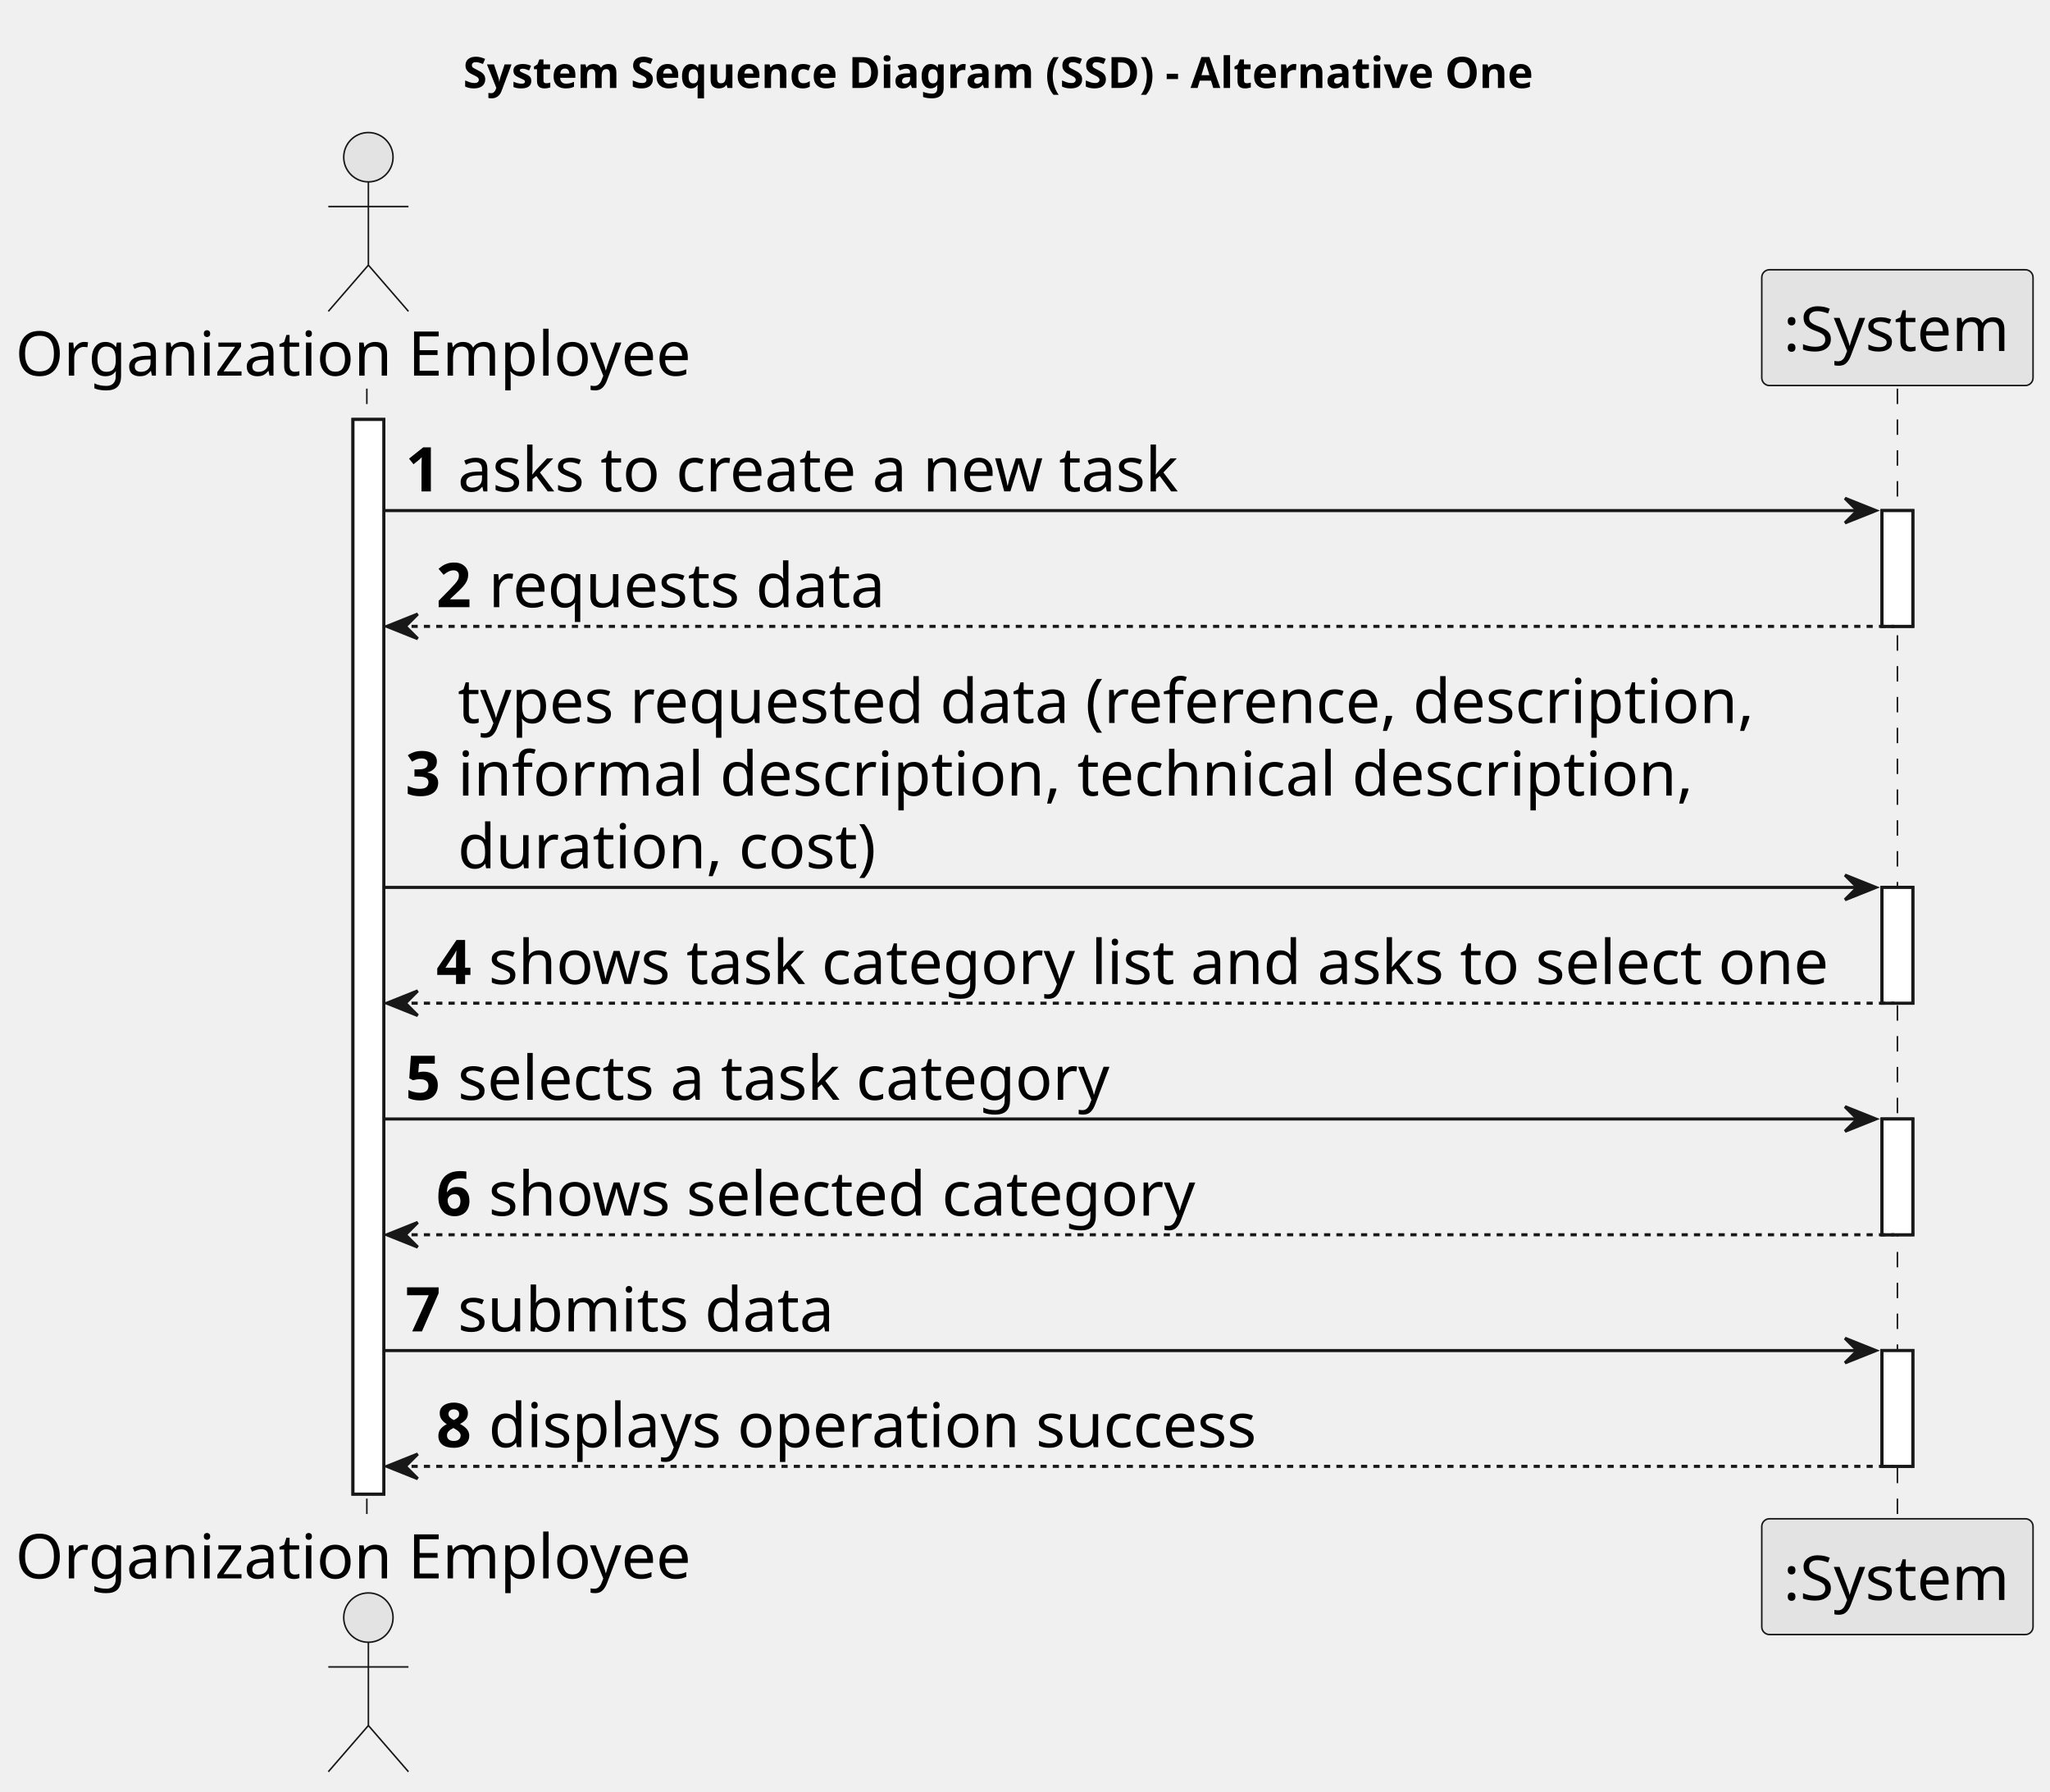
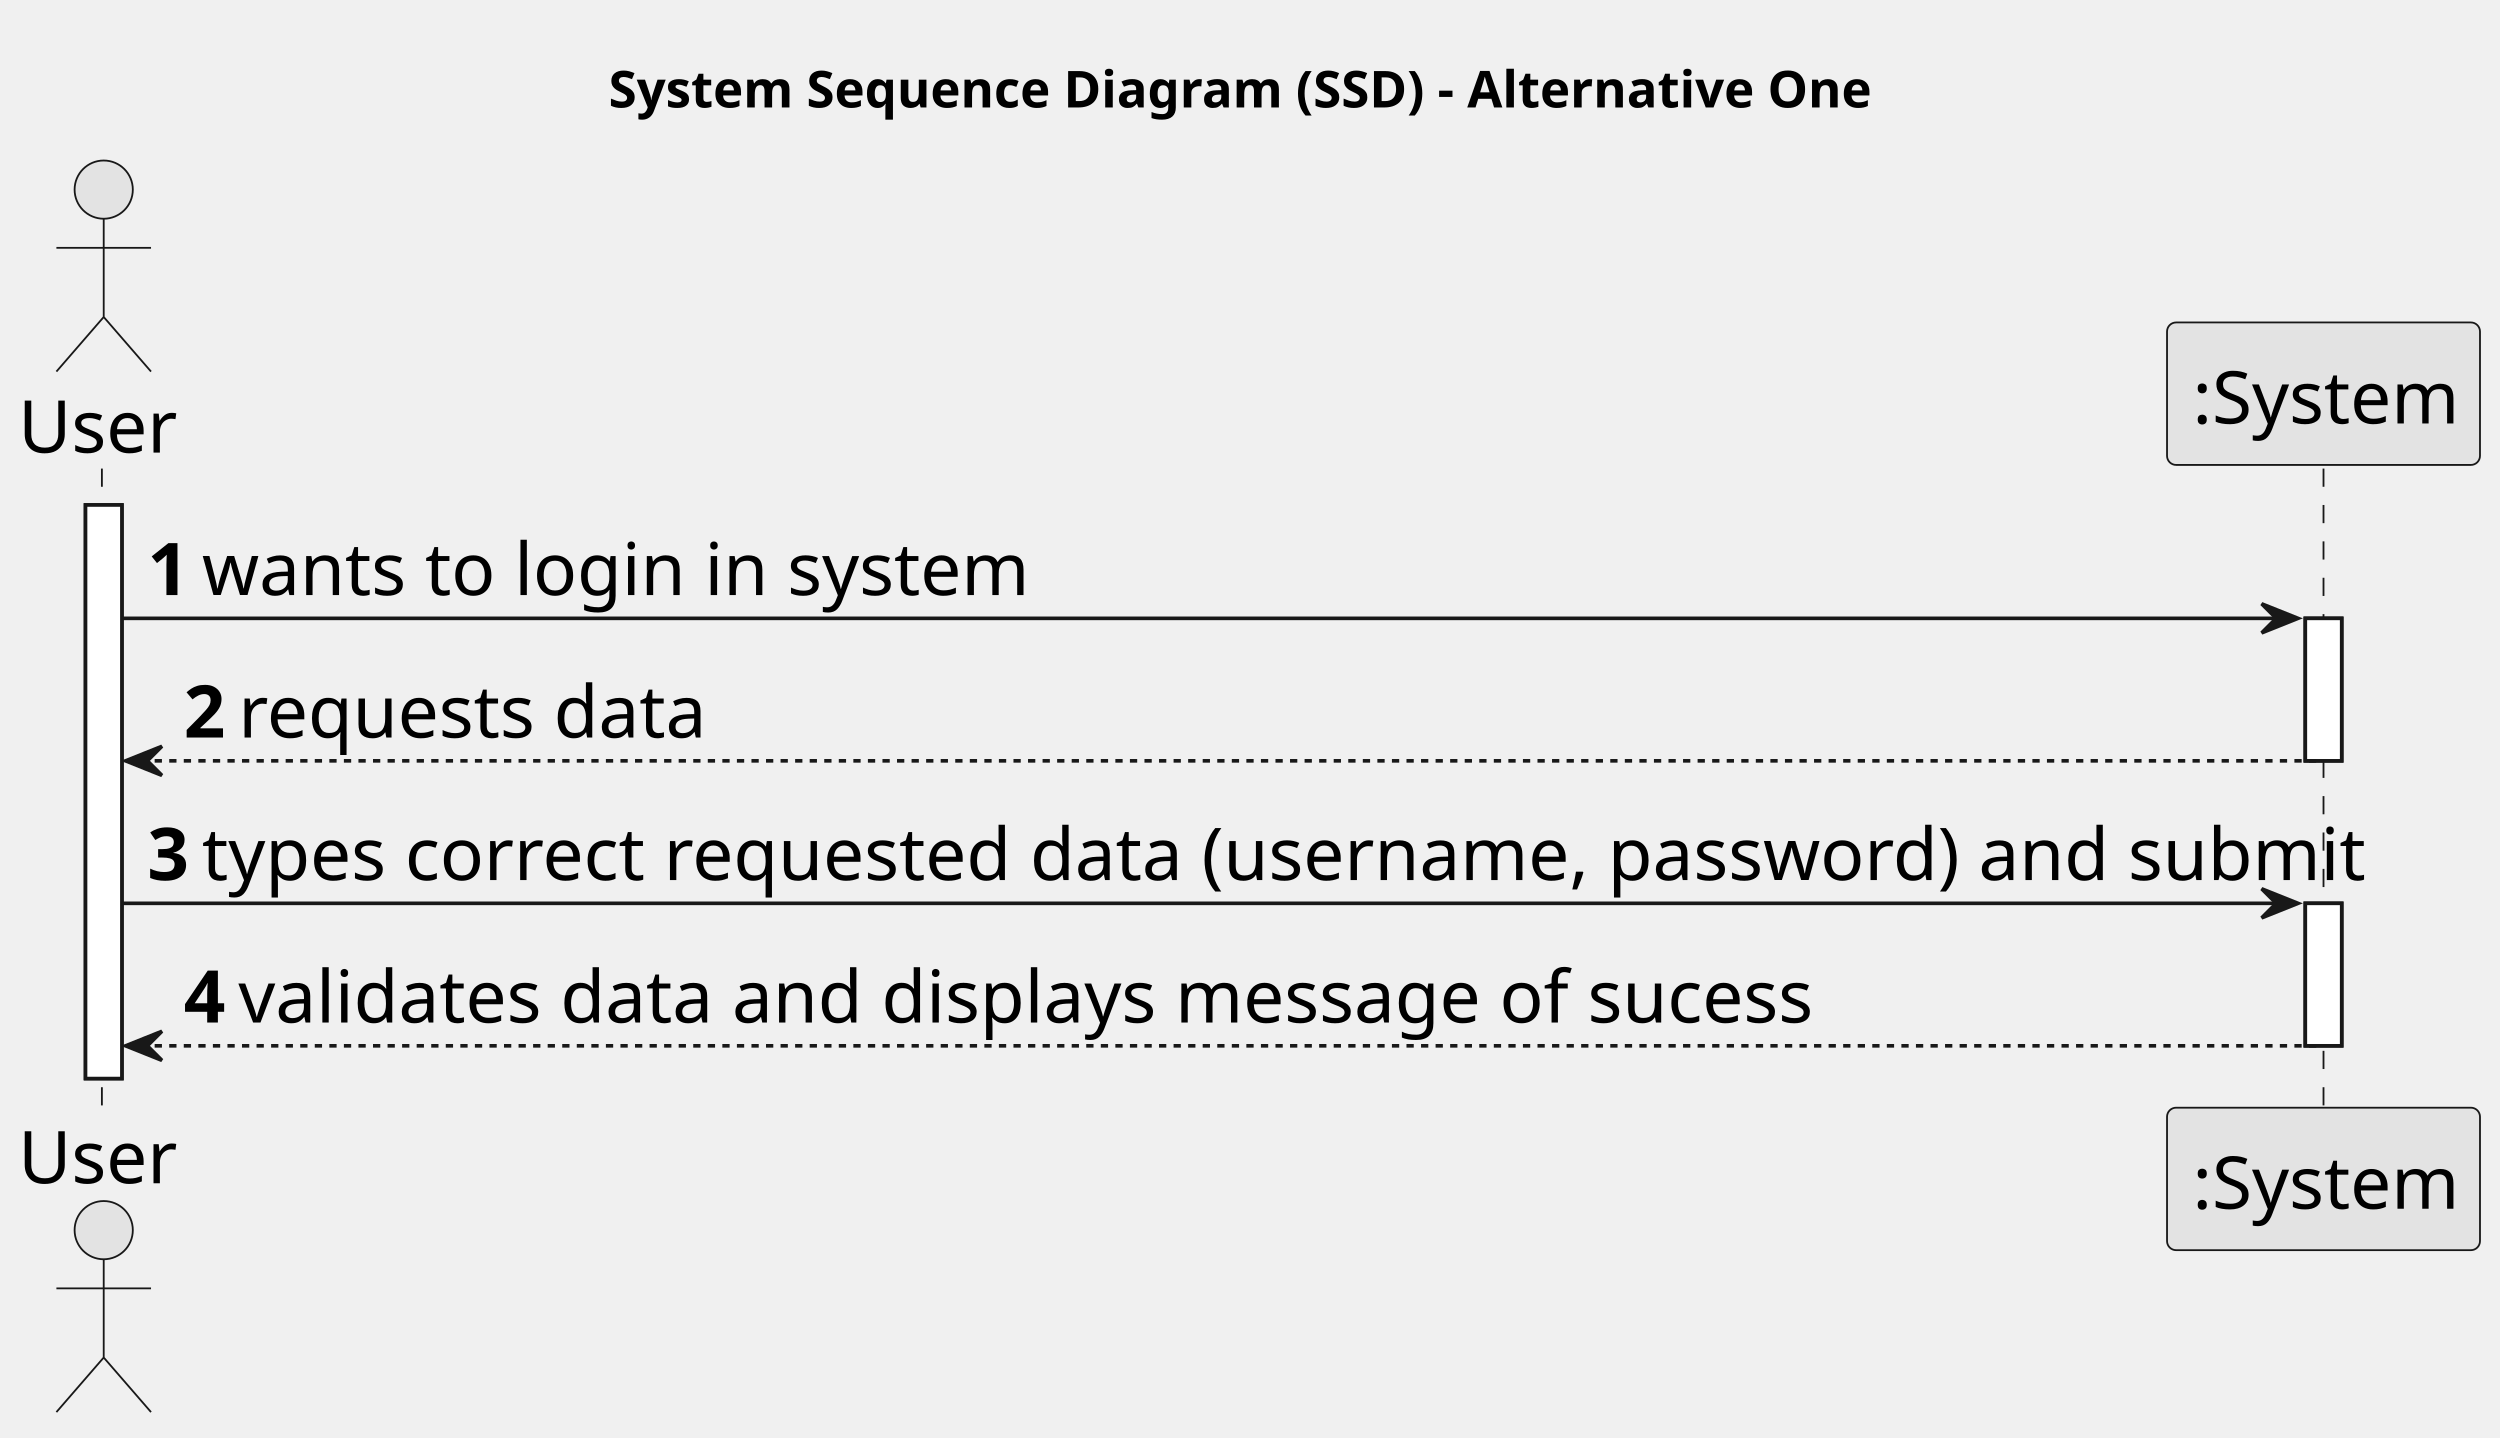
- <svg xmlns="http://www.w3.org/2000/svg" contentStyleType="text/css" height="581px" preserveAspectRatio="none" style="width:665px;height:581px;background:#FFFFFF;" version="1.1" viewBox="0 0 665 581" width="665px" zoomAndPan="magnify">
+ <svg xmlns="http://www.w3.org/2000/svg" contentStyleType="text/css" height="395px" preserveAspectRatio="none" style="width:687px;height:395px;background:#FFFFFF;" version="1.1" viewBox="0 0 687 395" width="687px" zoomAndPan="magnify">
  <defs />
  <g>
-     <text fill="#000000" font-family="sans-serif" font-size="14" font-weight="bold" lengthAdjust="spacing" textLength="363" x="150.25" y="28.535">System Sequence Diagram (SSD) - Alternative One</text>
-     <rect fill="#FFFFFF" height="348.547" style="stroke:#181818;stroke-width:1.0;" width="10" x="114.5" y="136.043" />
-     <rect fill="#FFFFFF" height="37.555" style="stroke:#181818;stroke-width:1.0;" width="10" x="610.5" y="165.598" />
-     <rect fill="#FFFFFF" height="37.555" style="stroke:#181818;stroke-width:1.0;" width="10" x="610.5" y="287.816" />
-     <rect fill="#FFFFFF" height="37.555" style="stroke:#181818;stroke-width:1.0;" width="10" x="610.5" y="362.926" />
-     <rect fill="#FFFFFF" height="37.555" style="stroke:#181818;stroke-width:1.0;" width="10" x="610.5" y="438.035" />
-     <line style="stroke:#181818;stroke-width:0.5;stroke-dasharray:5.0,5.0;" x1="119" x2="119" y1="126.043" y2="493.59" />
-     <line style="stroke:#181818;stroke-width:0.5;stroke-dasharray:5.0,5.0;" x1="615.5" x2="615.5" y1="126.043" y2="493.59" />
-     <text fill="#000000" font-family="sans-serif" font-size="20" lengthAdjust="spacing" textLength="223" x="5" y="121.824">Organization Employee</text>
-     <ellipse cx="119.5" cy="50.988" fill="#E3E3E3" rx="8" ry="8" style="stroke:#181818;stroke-width:0.5;" />
-     <path d="M119.5,58.988 L119.5,85.988 M106.5,66.988 L132.5,66.988 M119.5,85.988 L106.5,100.988 M119.5,85.988 L132.5,100.988 " fill="none" style="stroke:#181818;stroke-width:0.5;" />
-     <text fill="#000000" font-family="sans-serif" font-size="20" lengthAdjust="spacing" textLength="223" x="5" y="511.926">Organization Employee</text>
-     <ellipse cx="119.5" cy="524.644" fill="#E3E3E3" rx="8" ry="8" style="stroke:#181818;stroke-width:0.5;" />
-     <path d="M119.5,532.644 L119.5,559.644 M106.5,540.644 L132.5,540.644 M119.5,559.644 L106.5,574.644 M119.5,559.644 L132.5,574.644 " fill="none" style="stroke:#181818;stroke-width:0.5;" />
-     <rect fill="#E3E3E3" height="37.555" rx="2.5" ry="2.5" style="stroke:#181818;stroke-width:0.5;" width="88" x="571.5" y="87.488" />
-     <text fill="#000000" font-family="sans-serif" font-size="20" lengthAdjust="spacing" textLength="74" x="578.5" y="113.824">:System</text>
-     <rect fill="#E3E3E3" height="37.555" rx="2.5" ry="2.5" style="stroke:#181818;stroke-width:0.5;" width="88" x="571.5" y="492.59" />
-     <text fill="#000000" font-family="sans-serif" font-size="20" lengthAdjust="spacing" textLength="74" x="578.5" y="518.926">:System</text>
-     <rect fill="#FFFFFF" height="348.547" style="stroke:#181818;stroke-width:1.0;" width="10" x="114.5" y="136.043" />
-     <rect fill="#FFFFFF" height="37.555" style="stroke:#181818;stroke-width:1.0;" width="10" x="610.5" y="165.598" />
-     <rect fill="#FFFFFF" height="37.555" style="stroke:#181818;stroke-width:1.0;" width="10" x="610.5" y="287.816" />
-     <rect fill="#FFFFFF" height="37.555" style="stroke:#181818;stroke-width:1.0;" width="10" x="610.5" y="362.926" />
-     <rect fill="#FFFFFF" height="37.555" style="stroke:#181818;stroke-width:1.0;" width="10" x="610.5" y="438.035" />
-     <polygon fill="#181818" points="598.5,161.598,608.5,165.598,598.5,169.598,602.5,165.598" style="stroke:#181818;stroke-width:1.0;" />
-     <line style="stroke:#181818;stroke-width:1.0;" x1="124.5" x2="604.5" y1="165.598" y2="165.598" />
-     <text fill="#000000" font-family="sans-serif" font-size="20" font-weight="bold" lengthAdjust="spacing" textLength="13" x="131.5" y="159.379">1</text>
-     <text fill="#000000" font-family="sans-serif" font-size="20" lengthAdjust="spacing" textLength="239" x="148.5" y="159.379">asks to create a new task</text>
-     <polygon fill="#181818" points="135.5,199.152,125.5,203.152,135.5,207.152,131.5,203.152" style="stroke:#181818;stroke-width:1.0;" />
-     <line style="stroke:#181818;stroke-width:1.0;stroke-dasharray:2.0,2.0;" x1="129.5" x2="614.5" y1="203.152" y2="203.152" />
-     <text fill="#000000" font-family="sans-serif" font-size="20" font-weight="bold" lengthAdjust="spacing" textLength="13" x="141.5" y="196.934">2</text>
-     <text fill="#000000" font-family="sans-serif" font-size="20" lengthAdjust="spacing" textLength="130" x="158.5" y="196.934">requests data</text>
-     <polygon fill="#181818" points="598.5,283.816,608.5,287.816,598.5,291.816,602.5,287.816" style="stroke:#181818;stroke-width:1.0;" />
-     <line style="stroke:#181818;stroke-width:1.0;" x1="124.5" x2="604.5" y1="287.816" y2="287.816" />
-     <text fill="#000000" font-family="sans-serif" font-size="20" font-weight="bold" lengthAdjust="spacing" textLength="13" x="131.5" y="258.043">3</text>
-     <text fill="#000000" font-family="sans-serif" font-size="20" lengthAdjust="spacing" textLength="429" x="148.5" y="234.488">types requested data (reference, description,</text>
-     <text fill="#000000" font-family="sans-serif" font-size="20" lengthAdjust="spacing" textLength="412" x="148.5" y="258.043">informal description, technical description,</text>
-     <text fill="#000000" font-family="sans-serif" font-size="20" lengthAdjust="spacing" textLength="139" x="148.5" y="281.598">duration, cost)</text>
-     <polygon fill="#181818" points="135.5,321.371,125.5,325.371,135.5,329.371,131.5,325.371" style="stroke:#181818;stroke-width:1.0;" />
-     <line style="stroke:#181818;stroke-width:1.0;stroke-dasharray:2.0,2.0;" x1="129.5" x2="614.5" y1="325.371" y2="325.371" />
-     <text fill="#000000" font-family="sans-serif" font-size="20" font-weight="bold" lengthAdjust="spacing" textLength="13" x="141.5" y="319.152">4</text>
-     <text fill="#000000" font-family="sans-serif" font-size="20" lengthAdjust="spacing" textLength="445" x="158.5" y="319.152">shows task category list and asks to select one</text>
-     <polygon fill="#181818" points="598.5,358.926,608.5,362.926,598.5,366.926,602.5,362.926" style="stroke:#181818;stroke-width:1.0;" />
-     <line style="stroke:#181818;stroke-width:1.0;" x1="124.5" x2="604.5" y1="362.926" y2="362.926" />
-     <text fill="#000000" font-family="sans-serif" font-size="20" font-weight="bold" lengthAdjust="spacing" textLength="13" x="131.5" y="356.707">5</text>
-     <text fill="#000000" font-family="sans-serif" font-size="20" lengthAdjust="spacing" textLength="215" x="148.5" y="356.707">selects a task category</text>
-     <polygon fill="#181818" points="135.5,396.481,125.5,400.481,135.5,404.481,131.5,400.481" style="stroke:#181818;stroke-width:1.0;" />
-     <line style="stroke:#181818;stroke-width:1.0;stroke-dasharray:2.0,2.0;" x1="129.5" x2="614.5" y1="400.481" y2="400.481" />
-     <text fill="#000000" font-family="sans-serif" font-size="20" font-weight="bold" lengthAdjust="spacing" textLength="13" x="141.5" y="394.262">6</text>
-     <text fill="#000000" font-family="sans-serif" font-size="20" lengthAdjust="spacing" textLength="231" x="158.5" y="394.262">shows selected category</text>
-     <polygon fill="#181818" points="598.5,434.035,608.5,438.035,598.5,442.035,602.5,438.035" style="stroke:#181818;stroke-width:1.0;" />
-     <line style="stroke:#181818;stroke-width:1.0;" x1="124.5" x2="604.5" y1="438.035" y2="438.035" />
-     <text fill="#000000" font-family="sans-serif" font-size="20" font-weight="bold" lengthAdjust="spacing" textLength="13" x="131.5" y="431.816">7</text>
-     <text fill="#000000" font-family="sans-serif" font-size="20" lengthAdjust="spacing" textLength="125" x="148.5" y="431.816">submits data</text>
-     <polygon fill="#181818" points="135.5,471.59,125.5,475.59,135.5,479.59,131.5,475.59" style="stroke:#181818;stroke-width:1.0;" />
-     <line style="stroke:#181818;stroke-width:1.0;stroke-dasharray:2.0,2.0;" x1="129.5" x2="614.5" y1="475.59" y2="475.59" />
-     <text fill="#000000" font-family="sans-serif" font-size="20" font-weight="bold" lengthAdjust="spacing" textLength="13" x="141.5" y="469.371">8</text>
-     <text fill="#000000" font-family="sans-serif" font-size="20" lengthAdjust="spacing" textLength="256" x="158.5" y="469.371">displays operation success</text>
+     <text fill="#000000" font-family="sans-serif" font-size="14" font-weight="bold" lengthAdjust="spacing" textLength="351" x="167.25" y="29.533">System Sequence Diagram (SSD) - Alternative One</text>
+     <rect fill="#FFFFFF" height="157.625" style="stroke:#181818;stroke-width:1.0;" width="10" x="23.5" y="138.766" />
+     <rect fill="#FFFFFF" height="39.156" style="stroke:#181818;stroke-width:1.0;" width="10" x="633.5" y="169.922" />
+     <rect fill="#FFFFFF" height="39.156" style="stroke:#181818;stroke-width:1.0;" width="10" x="633.5" y="248.234" />
+     <line style="stroke:#181818;stroke-width:0.5;stroke-dasharray:5.0,5.0;" x1="28" x2="28" y1="128.766" y2="305.391" />
+     <line style="stroke:#181818;stroke-width:0.5;stroke-dasharray:5.0,5.0;" x1="638.5" x2="638.5" y1="128.766" y2="305.391" />
+     <text fill="#000000" font-family="sans-serif" font-size="20" lengthAdjust="spacing" textLength="41" x="5" y="124.371">User</text>
+     <ellipse cx="28.5" cy="52.109" fill="#E3E3E3" rx="8" ry="8" style="stroke:#181818;stroke-width:0.5;" />
+     <path d="M28.5,60.109 L28.5,87.109 M15.5,68.109 L41.5,68.109 M28.5,87.109 L15.5,102.109 M28.5,87.109 L41.5,102.109 " fill="none" style="stroke:#181818;stroke-width:0.5;" />
+     <text fill="#000000" font-family="sans-serif" font-size="20" lengthAdjust="spacing" textLength="41" x="5" y="325.152">User</text>
+     <ellipse cx="28.5" cy="338.047" fill="#E3E3E3" rx="8" ry="8" style="stroke:#181818;stroke-width:0.5;" />
+     <path d="M28.5,346.047 L28.5,373.047 M15.5,354.047 L41.5,354.047 M28.5,373.047 L15.5,388.047 M28.5,373.047 L41.5,388.047 " fill="none" style="stroke:#181818;stroke-width:0.5;" />
+     <rect fill="#E3E3E3" height="39.156" rx="2.5" ry="2.5" style="stroke:#181818;stroke-width:0.5;" width="86" x="595.5" y="88.609" />
+     <text fill="#000000" font-family="sans-serif" font-size="20" lengthAdjust="spacing" textLength="72" x="602.5" y="116.371">:System</text>
+     <rect fill="#E3E3E3" height="39.156" rx="2.5" ry="2.5" style="stroke:#181818;stroke-width:0.5;" width="86" x="595.5" y="304.391" />
+     <text fill="#000000" font-family="sans-serif" font-size="20" lengthAdjust="spacing" textLength="72" x="602.5" y="332.152">:System</text>
+     <rect fill="#FFFFFF" height="157.625" style="stroke:#181818;stroke-width:1.0;" width="10" x="23.5" y="138.766" />
+     <rect fill="#FFFFFF" height="39.156" style="stroke:#181818;stroke-width:1.0;" width="10" x="633.5" y="169.922" />
+     <rect fill="#FFFFFF" height="39.156" style="stroke:#181818;stroke-width:1.0;" width="10" x="633.5" y="248.234" />
+     <polygon fill="#181818" points="621.5,165.922,631.5,169.922,621.5,173.922,625.5,169.922" style="stroke:#181818;stroke-width:1.0;" />
+     <line style="stroke:#181818;stroke-width:1.0;" x1="33.5" x2="627.5" y1="169.922" y2="169.922" />
+     <text fill="#000000" font-family="sans-serif" font-size="20" font-weight="bold" lengthAdjust="spacing" textLength="11" x="40.5" y="163.527">1</text>
+     <text fill="#000000" font-family="sans-serif" font-size="20" lengthAdjust="spacing" textLength="210" x="55.5" y="163.527">wants to login in system</text>
+     <polygon fill="#181818" points="44.5,205.078,34.5,209.078,44.5,213.078,40.5,209.078" style="stroke:#181818;stroke-width:1.0;" />
+     <line style="stroke:#181818;stroke-width:1.0;stroke-dasharray:2.0,2.0;" x1="38.5" x2="637.5" y1="209.078" y2="209.078" />
+     <text fill="#000000" font-family="sans-serif" font-size="20" font-weight="bold" lengthAdjust="spacing" textLength="11" x="50.5" y="202.684">2</text>
+     <text fill="#000000" font-family="sans-serif" font-size="20" lengthAdjust="spacing" textLength="121" x="65.5" y="202.684">requests data</text>
+     <polygon fill="#181818" points="621.5,244.234,631.5,248.234,621.5,252.234,625.5,248.234" style="stroke:#181818;stroke-width:1.0;" />
+     <line style="stroke:#181818;stroke-width:1.0;" x1="33.5" x2="627.5" y1="248.234" y2="248.234" />
+     <text fill="#000000" font-family="sans-serif" font-size="20" font-weight="bold" lengthAdjust="spacing" textLength="11" x="40.5" y="241.84">3</text>
+     <text fill="#000000" font-family="sans-serif" font-size="20" lengthAdjust="spacing" textLength="566" x="55.5" y="241.84">types correct requested data  (username, password) and submit</text>
+     <polygon fill="#181818" points="44.5,283.391,34.5,287.391,44.5,291.391,40.5,287.391" style="stroke:#181818;stroke-width:1.0;" />
+     <line style="stroke:#181818;stroke-width:1.0;stroke-dasharray:2.0,2.0;" x1="38.5" x2="637.5" y1="287.391" y2="287.391" />
+     <text fill="#000000" font-family="sans-serif" font-size="20" font-weight="bold" lengthAdjust="spacing" textLength="11" x="50.5" y="280.996">4</text>
+     <text fill="#000000" font-family="sans-serif" font-size="20" lengthAdjust="spacing" textLength="413" x="65.5" y="280.996">validates data and displays message of sucess</text>
  </g>
</svg>
